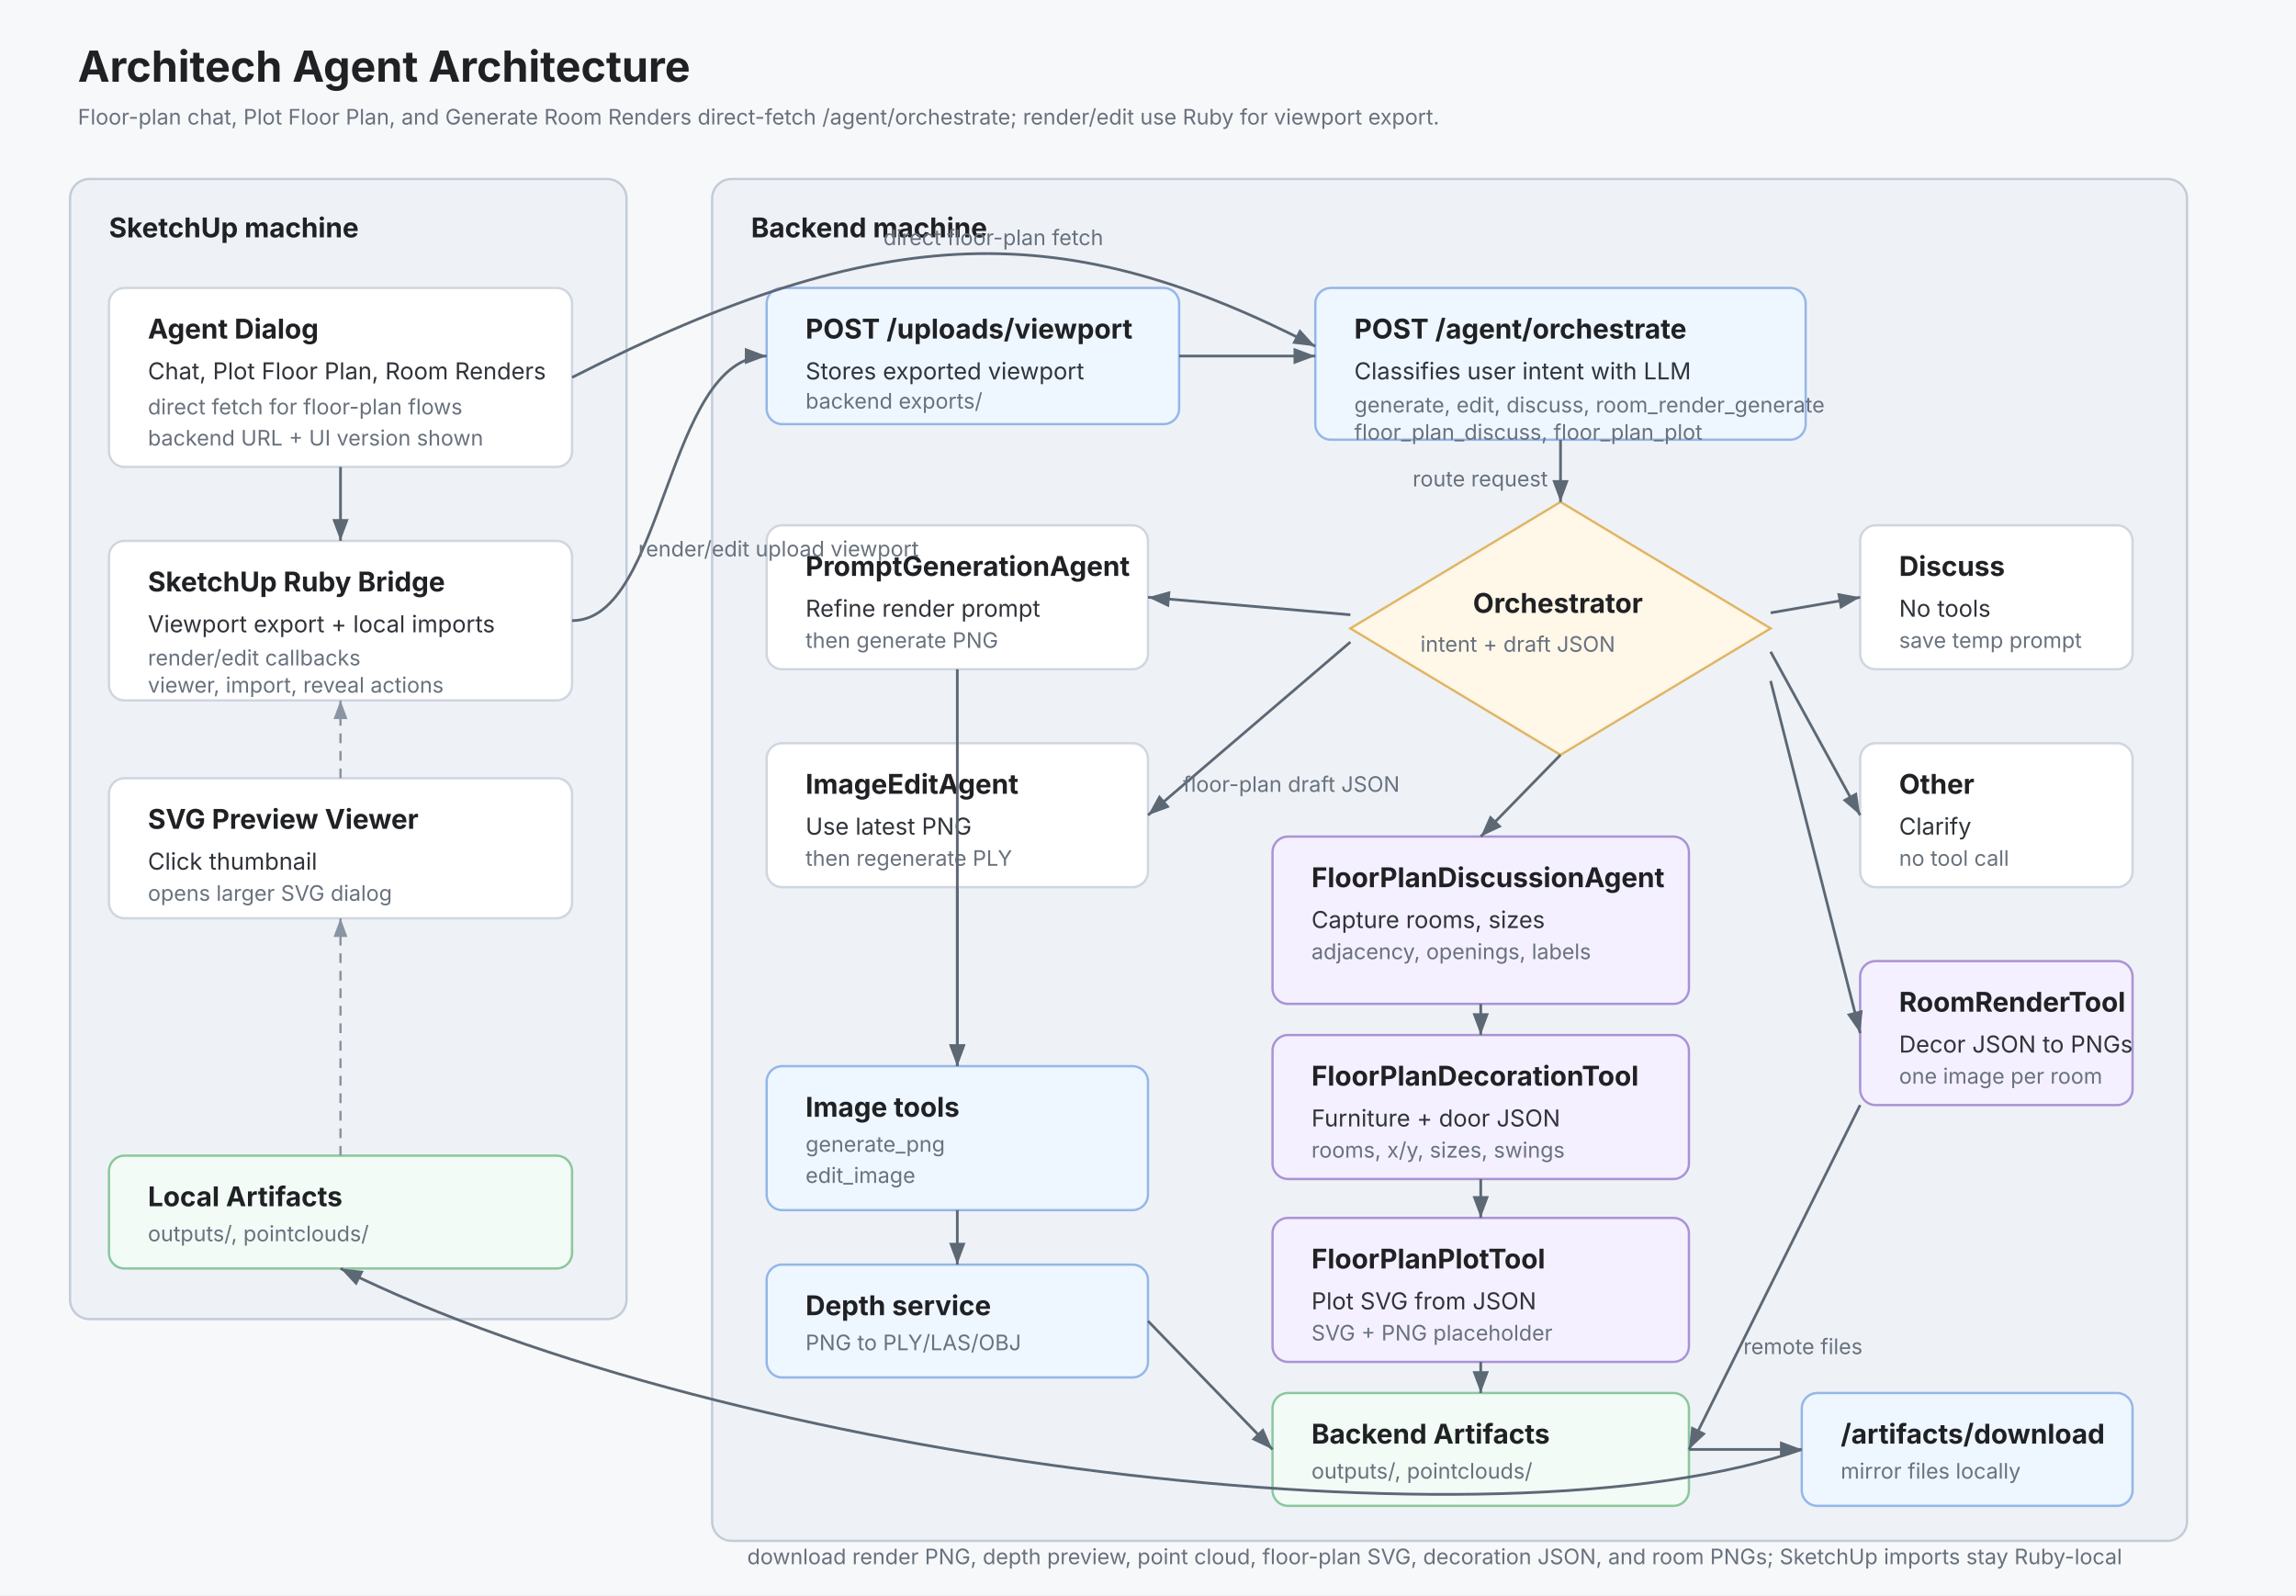
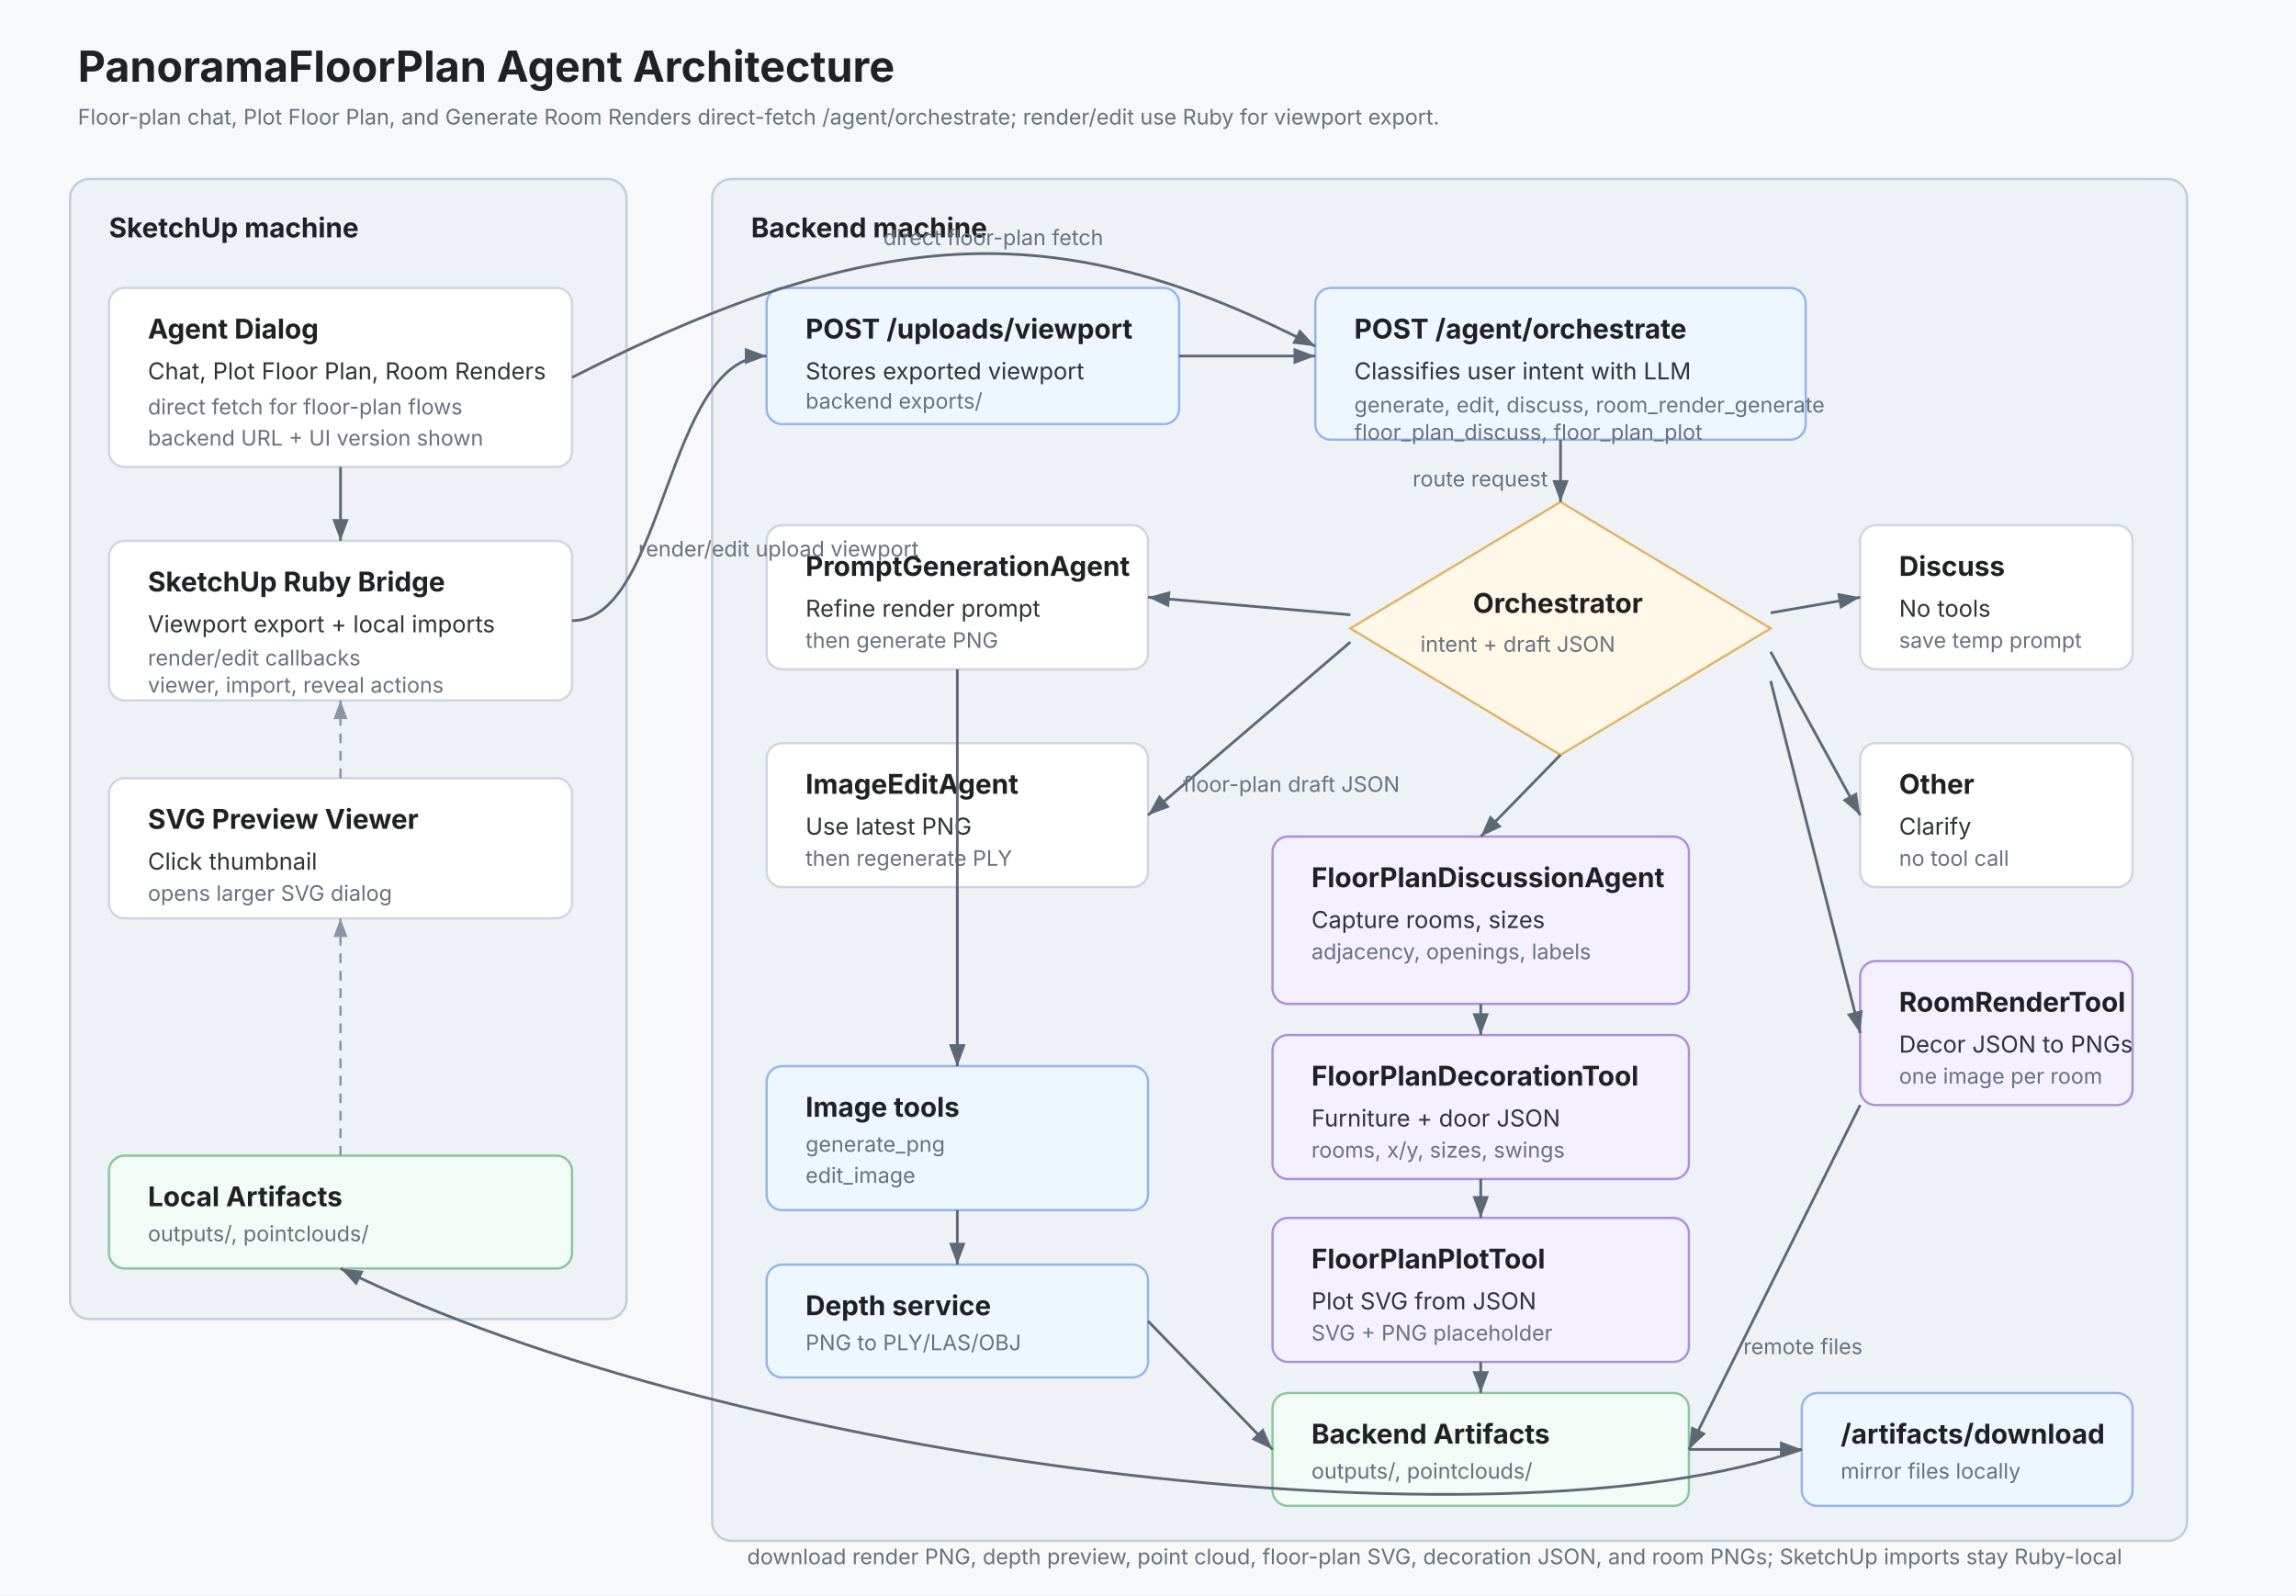
<svg xmlns="http://www.w3.org/2000/svg" width="1180" height="820" viewBox="0 0 1180 820" role="img" aria-labelledby="title desc">
  <defs>
    <style>
      .bg { fill: #f7f8fa; }
      .box { fill: #ffffff; stroke: #cfd6df; stroke-width: 1.2; rx: 8; }
      .group { fill: #eef2f7; stroke: #c3ccd8; stroke-width: 1.2; rx: 10; }
      .accent { fill: #eef6ff; stroke: #94b7e8; stroke-width: 1.2; rx: 8; }
      .plan { fill: #f4f0ff; stroke: #aa93d5; stroke-width: 1.2; rx: 8; }
      .decision { fill: #fff7e8; stroke: #e1b564; stroke-width: 1.2; }
      .store { fill: #f2fbf6; stroke: #8bc79d; stroke-width: 1.2; rx: 8; }
      .title { fill: #202124; font: 700 22px -apple-system, BlinkMacSystemFont, "Segoe UI", sans-serif; }
      .h { fill: #202124; font: 700 14px -apple-system, BlinkMacSystemFont, "Segoe UI", sans-serif; }
      .t { fill: #30343a; font: 12px -apple-system, BlinkMacSystemFont, "Segoe UI", sans-serif; }
      .m { fill: #68717d; font: 11px -apple-system, BlinkMacSystemFont, "Segoe UI", sans-serif; }
      .edge { fill: none; stroke: #5d6875; stroke-width: 1.4; marker-end: url(#arrow); }
      .softedge { fill: none; stroke: #8a95a3; stroke-width: 1.2; stroke-dasharray: 5 4; marker-end: url(#arrowSoft); }
    </style>
    <marker id="arrow" markerWidth="10" markerHeight="10" refX="8" refY="3" orient="auto" markerUnits="strokeWidth">
      <path d="M0,0 L8,3 L0,6 Z" fill="#5d6875" />
    </marker>
    <marker id="arrowSoft" markerWidth="10" markerHeight="10" refX="8" refY="3" orient="auto" markerUnits="strokeWidth">
      <path d="M0,0 L8,3 L0,6 Z" fill="#8a95a3" />
    </marker>
  </defs>
  <rect class="bg" width="1180" height="820" />
-   <text class="title" x="40" y="42">Architech Agent Architecture</text>
+   <text class="title" x="40" y="42">PanoramaFloorPlan Agent Architecture</text>
  <text class="m" x="40" y="64">Floor-plan chat, Plot Floor Plan, and Generate Room Renders direct-fetch /agent/orchestrate; render/edit use Ruby for viewport export.</text>
  <rect class="group" x="36" y="92" width="286" height="586" />
  <text class="h" x="56" y="122">SketchUp machine</text>
  <rect class="box" x="56" y="148" width="238" height="92" />
  <text class="h" x="76" y="174">Agent Dialog</text>
  <text class="t" x="76" y="195">Chat, Plot Floor Plan, Room Renders</text>
  <text class="m" x="76" y="213">direct fetch for floor-plan flows</text>
  <text class="m" x="76" y="229">backend URL + UI version shown</text>
  <rect class="box" x="56" y="278" width="238" height="82" />
  <text class="h" x="76" y="304">SketchUp Ruby Bridge</text>
  <text class="t" x="76" y="325">Viewport export + local imports</text>
  <text class="m" x="76" y="342">render/edit callbacks</text>
  <text class="m" x="76" y="356">viewer, import, reveal actions</text>
  <rect class="store" x="56" y="594" width="238" height="58" />
  <text class="h" x="76" y="620">Local Artifacts</text>
  <text class="m" x="76" y="638">outputs/, pointclouds/</text>
  <rect class="group" x="366" y="92" width="758" height="700" />
  <text class="h" x="386" y="122">Backend machine</text>
  <rect class="accent" x="394" y="148" width="212" height="70" />
  <text class="h" x="414" y="174">POST /uploads/viewport</text>
  <text class="t" x="414" y="195">Stores exported viewport</text>
  <text class="m" x="414" y="210">backend exports/</text>
  <rect class="accent" x="676" y="148" width="252" height="78" />
  <text class="h" x="696" y="174">POST /agent/orchestrate</text>
  <text class="t" x="696" y="195">Classifies user intent with LLM</text>
  <text class="m" x="696" y="212">generate, edit, discuss, room_render_generate</text>
  <text class="m" x="696" y="226">floor_plan_discuss, floor_plan_plot</text>
  <polygon class="decision" points="802,258 910,323 802,388 694,323" />
  <text class="h" x="757" y="315">Orchestrator</text>
  <text class="m" x="730" y="335">intent + draft JSON</text>
  <rect class="box" x="394" y="270" width="196" height="74" />
  <text class="h" x="414" y="296">PromptGenerationAgent</text>
  <text class="t" x="414" y="317">Refine render prompt</text>
  <text class="m" x="414" y="333">then generate PNG</text>
  <rect class="box" x="394" y="382" width="196" height="74" />
  <text class="h" x="414" y="408">ImageEditAgent</text>
  <text class="t" x="414" y="429">Use latest PNG</text>
  <text class="m" x="414" y="445">then regenerate PLY</text>
  <rect class="plan" x="654" y="430" width="214" height="86" />
  <text class="h" x="674" y="456">FloorPlanDiscussionAgent</text>
  <text class="t" x="674" y="477">Capture rooms, sizes</text>
  <text class="m" x="674" y="493">adjacency, openings, labels</text>
  <rect class="plan" x="654" y="532" width="214" height="74" />
  <text class="h" x="674" y="558">FloorPlanDecorationTool</text>
  <text class="t" x="674" y="579">Furniture + door JSON</text>
  <text class="m" x="674" y="595">rooms, x/y, sizes, swings</text>
  <rect class="plan" x="654" y="626" width="214" height="74" />
  <text class="h" x="674" y="652">FloorPlanPlotTool</text>
  <text class="t" x="674" y="673">Plot SVG from JSON</text>
  <text class="m" x="674" y="689">SVG + PNG placeholder</text>
  <rect class="box" x="956" y="270" width="140" height="74" />
  <text class="h" x="976" y="296">Discuss</text>
  <text class="t" x="976" y="317">No tools</text>
  <text class="m" x="976" y="333">save temp prompt</text>
  <rect class="box" x="956" y="382" width="140" height="74" />
  <text class="h" x="976" y="408">Other</text>
  <text class="t" x="976" y="429">Clarify</text>
  <text class="m" x="976" y="445">no tool call</text>
  <rect class="plan" x="956" y="494" width="140" height="74" />
  <text class="h" x="976" y="520">RoomRenderTool</text>
  <text class="t" x="976" y="541">Decor JSON to PNGs</text>
  <text class="m" x="976" y="557">one image per room</text>
  <rect class="accent" x="394" y="548" width="196" height="74" />
  <text class="h" x="414" y="574">Image tools</text>
  <text class="m" x="414" y="592">generate_png</text>
  <text class="m" x="414" y="608">edit_image</text>
  <rect class="accent" x="394" y="650" width="196" height="58" />
  <text class="h" x="414" y="676">Depth service</text>
  <text class="m" x="414" y="694">PNG to PLY/LAS/OBJ</text>
  <rect class="store" x="654" y="716" width="214" height="58" />
  <text class="h" x="674" y="742">Backend Artifacts</text>
  <text class="m" x="674" y="760">outputs/, pointclouds/</text>
  <rect class="accent" x="926" y="716" width="170" height="58" />
  <text class="h" x="946" y="742">/artifacts/download</text>
  <text class="m" x="946" y="760">mirror files locally</text>
  <rect class="box" x="56" y="400" width="238" height="72" />
  <text class="h" x="76" y="426">SVG Preview Viewer</text>
  <text class="t" x="76" y="447">Click thumbnail</text>
  <text class="m" x="76" y="463">opens larger SVG dialog</text>
  <path class="edge" d="M175 240 L175 278" />
  <path class="edge" d="M294 194 C455 112 548 112 676 178" />
  <path class="edge" d="M294 319 C342 319 342 183 394 183" />
  <path class="edge" d="M606 183 L676 183" />
  <path class="edge" d="M802 226 L802 258" />
  <path class="edge" d="M694 316 L590 307" />
  <path class="edge" d="M694 330 L590 419" />
  <path class="edge" d="M802 388 L761 430" />
  <path class="edge" d="M761 516 L761 532" />
  <path class="edge" d="M761 606 L761 626" />
  <path class="edge" d="M910 315 L956 307" />
  <path class="edge" d="M910 335 L956 419" />
  <path class="edge" d="M910 350 L956 531" />
  <path class="edge" d="M492 344 L492 548" />
  <path class="edge" d="M492 456 L492 548" />
  <path class="edge" d="M492 622 L492 650" />
  <path class="edge" d="M590 679 L654 745" />
  <path class="edge" d="M761 700 L761 716" />
  <path class="edge" d="M956 568 L868 745" />
  <path class="edge" d="M868 745 L926 745" />
  <path class="edge" d="M926 745 C770 800 376 752 175 652" />
  <path class="softedge" d="M175 594 C175 524 175 492 175 472" />
  <path class="softedge" d="M175 400 C175 380 175 374 175 360" />
  <text class="m" x="328" y="286">render/edit upload viewport</text>
  <text class="m" x="454" y="126">direct floor-plan fetch</text>
  <text class="m" x="726" y="250">route request</text>
  <text class="m" x="608" y="407">floor-plan draft JSON</text>
  <text class="m" x="896" y="696">remote files</text>
  <text class="m" x="384" y="804">download render PNG, depth preview, point cloud, floor-plan SVG, decoration JSON, and room PNGs; SketchUp imports stay Ruby-local</text>
</svg>
